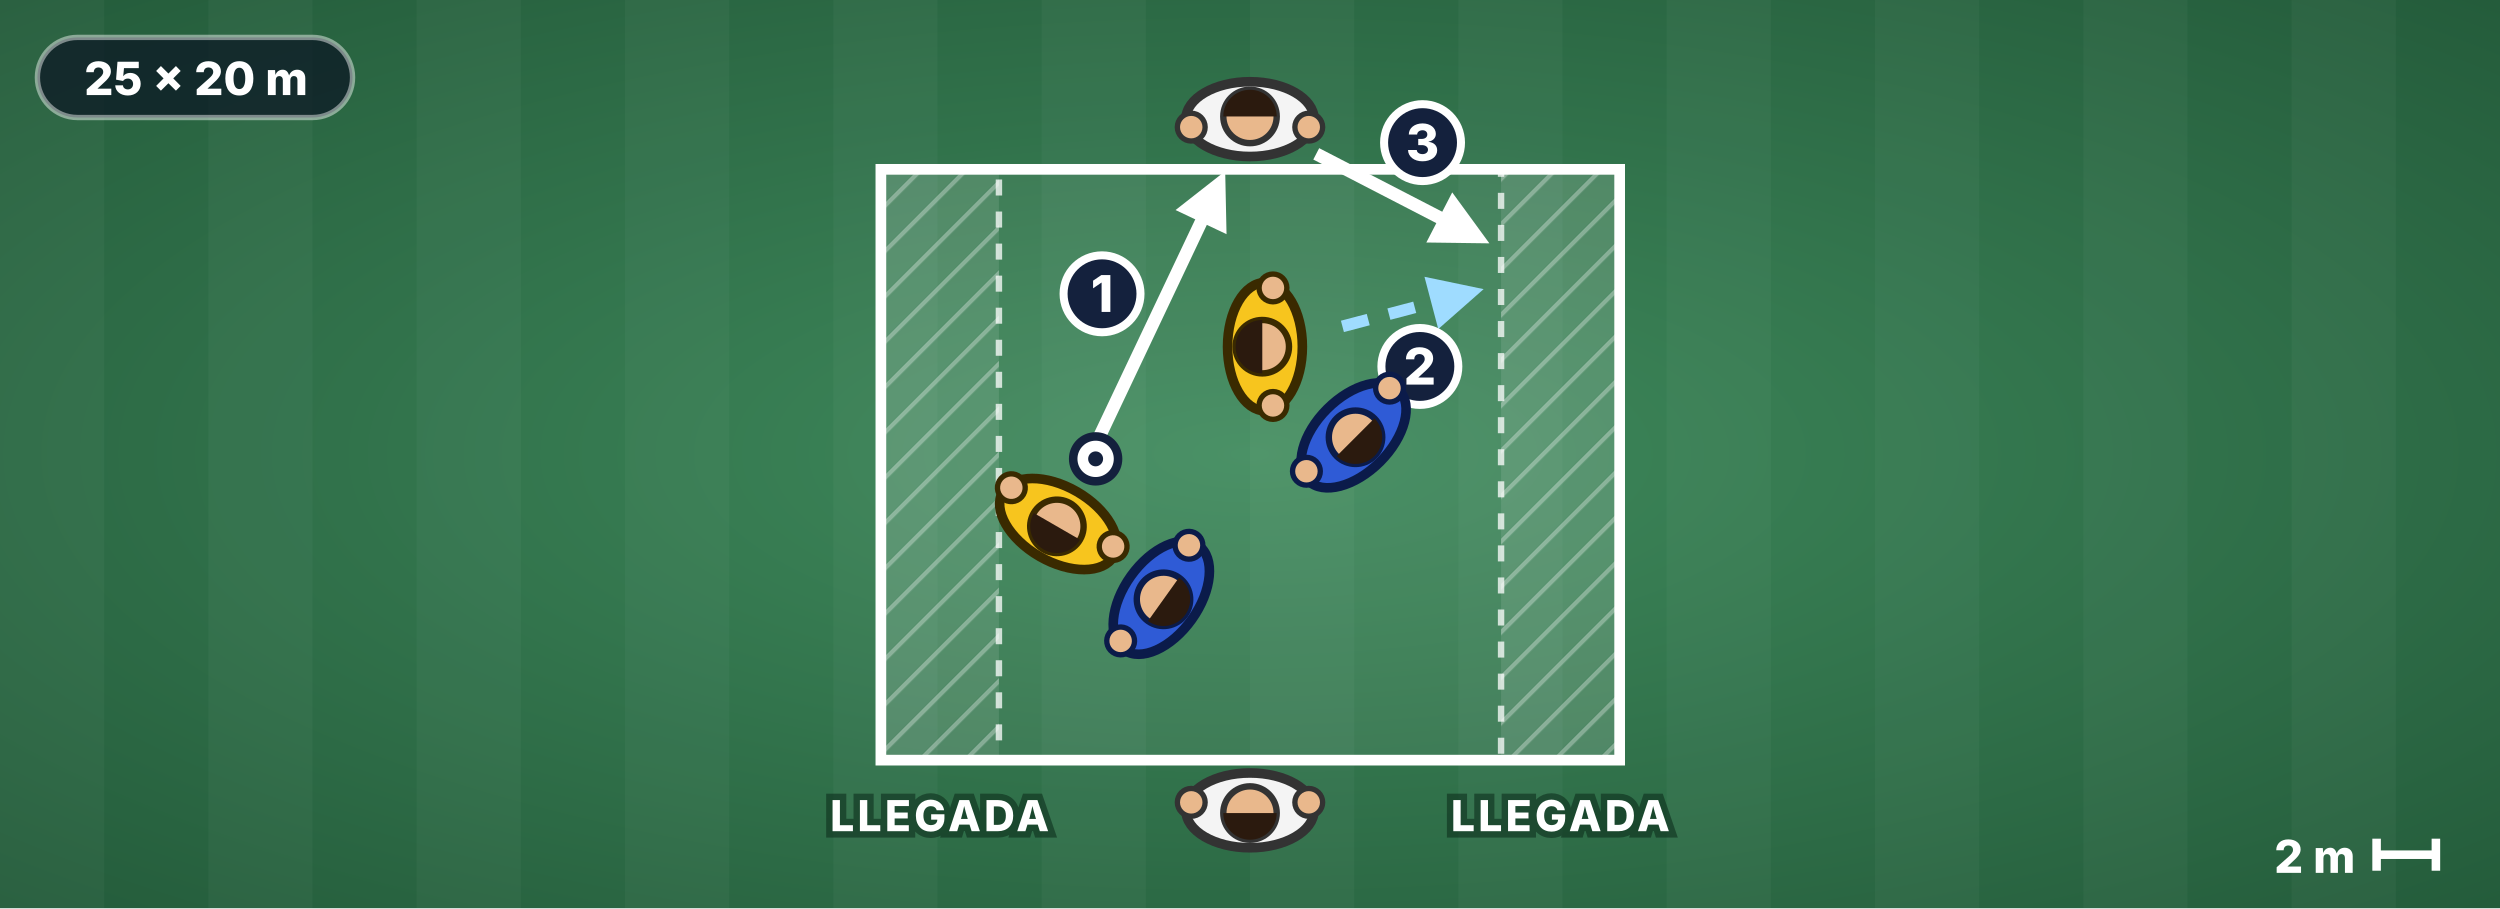
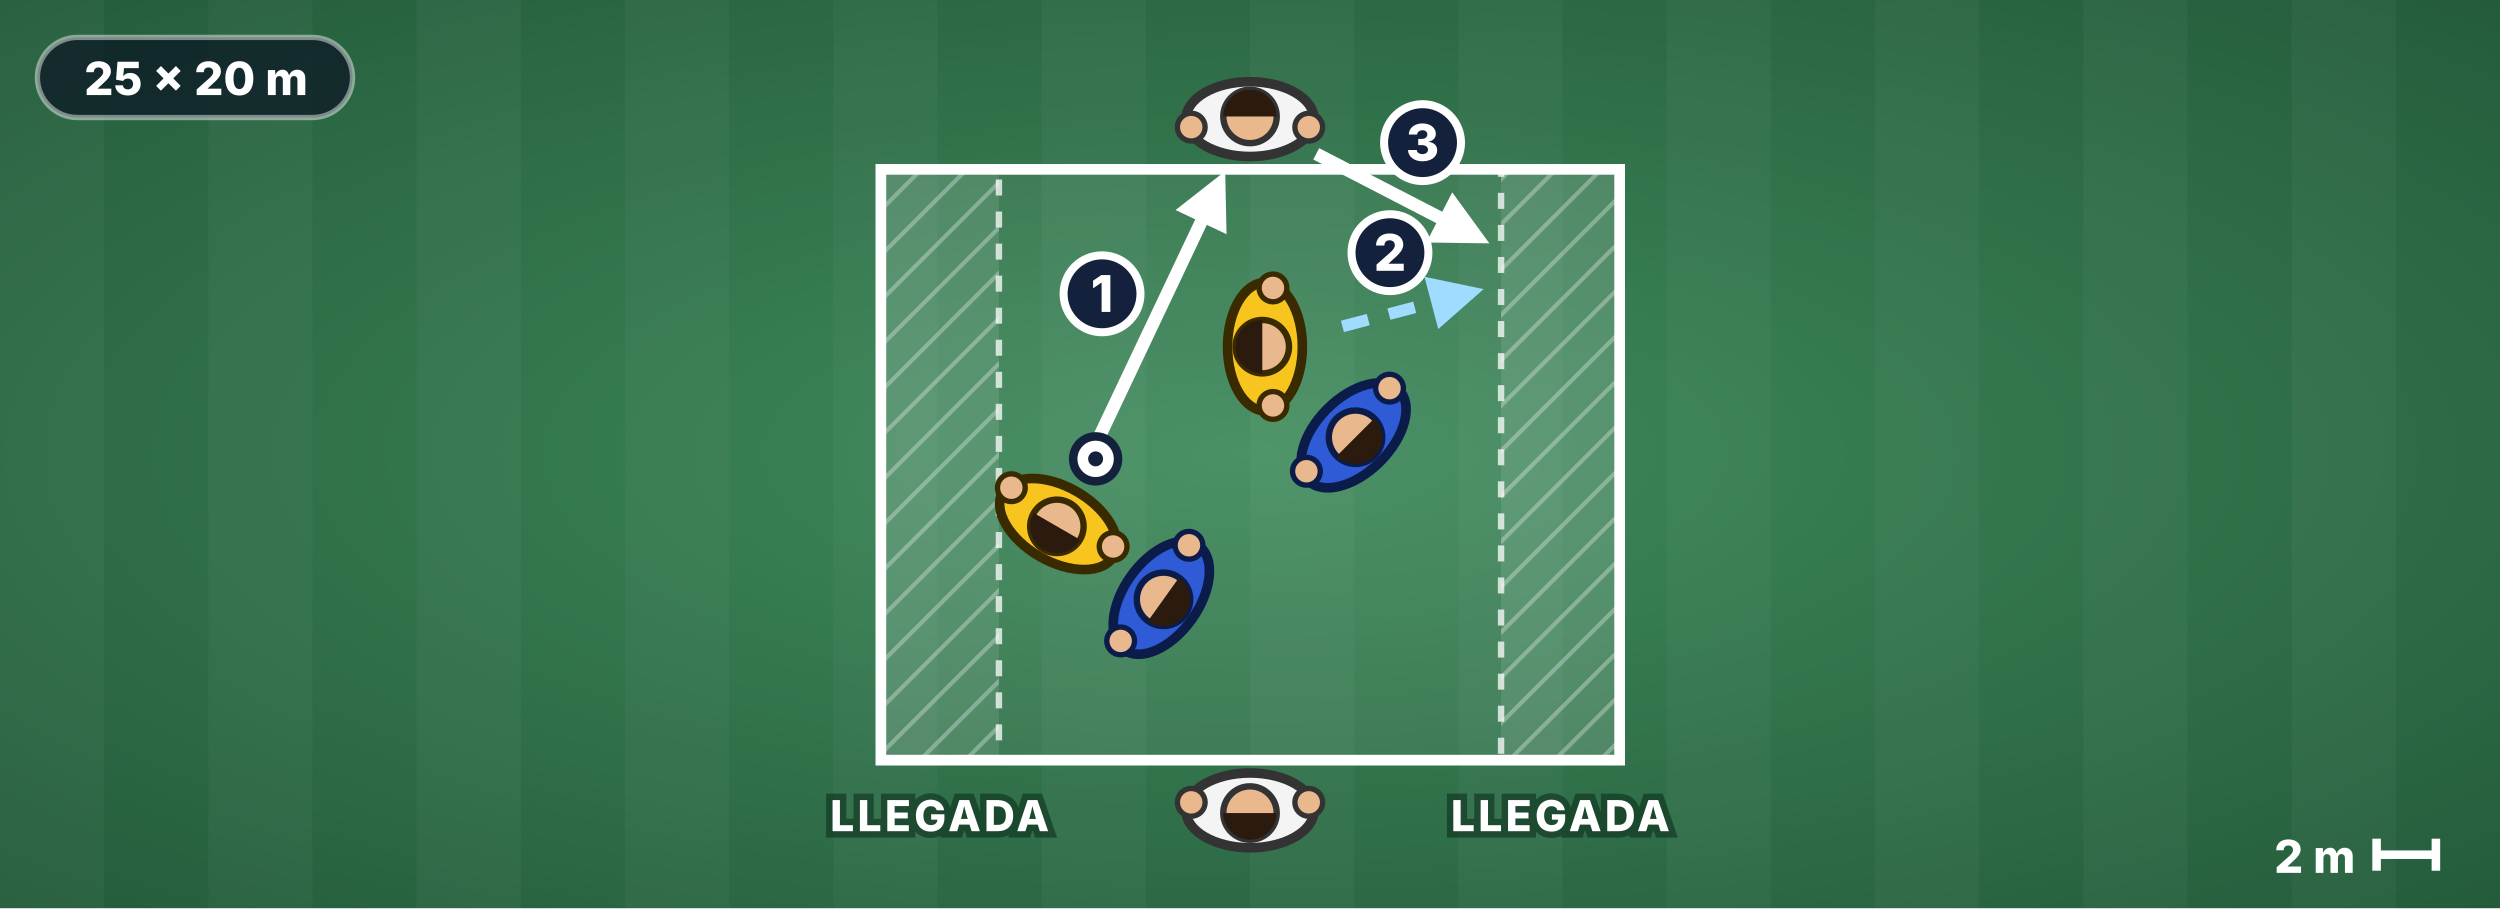
<svg xmlns="http://www.w3.org/2000/svg" viewBox="0 0 468 170" preserveAspectRatio="xMidYMid slice">
  <defs>
    <radialGradient id="g" cx="50%" cy="50%" r="70%">
      <stop offset="0" stop-color="#3f8a5c" />
      <stop offset="1" stop-color="#245c3b" />
    </radialGradient>
    <pattern id="hatch" width="6" height="6" patternUnits="userSpaceOnUse" patternTransform="rotate(45)">
      <rect width="6" height="6" fill="rgba(255,255,255,.10)" />
      <line x1="0" y1="0" x2="0" y2="6" stroke="rgba(255,255,255,.30)" stroke-width="1.6" />
    </pattern>
    <pattern id="net" width="3" height="3" patternUnits="userSpaceOnUse">
      <rect width="3" height="3" fill="rgba(255,255,255,.15)" />
      <path d="M0 0H3M0 0V3" stroke="rgba(255,255,255,.6)" stroke-width=".5" />
    </pattern>
    <marker id="ahW" viewBox="0 0 10 10" refX="7" refY="5" markerWidth="4.4" markerHeight="4.4" orient="auto">
      <path d="M0 0L10 5L0 10z" fill="#fff" />
    </marker>
    <marker id="ahB" viewBox="0 0 10 10" refX="7" refY="5" markerWidth="4.6" markerHeight="4.6" orient="auto">
      <path d="M0 0L10 5L0 10z" fill="#9fdcff" />
    </marker>
    <marker id="ahO" viewBox="0 0 10 10" refX="7" refY="5" markerWidth="4.4" markerHeight="4.4" orient="auto">
      <path d="M0 0L10 5L0 10z" fill="#ffb21e" />
    </marker>
  </defs>
  <rect width="468" height="170" fill="url(#g)" />
  <rect x="0.0" y="0" width="19.5" height="170" fill="rgba(255,255,255,.035)" />
  <rect x="39.0" y="0" width="19.5" height="170" fill="rgba(255,255,255,.035)" />
  <rect x="78.0" y="0" width="19.5" height="170" fill="rgba(255,255,255,.035)" />
  <rect x="117.0" y="0" width="19.5" height="170" fill="rgba(255,255,255,.035)" />
  <rect x="156.0" y="0" width="19.5" height="170" fill="rgba(255,255,255,.035)" />
  <rect x="195.0" y="0" width="19.5" height="170" fill="rgba(255,255,255,.035)" />
  <rect x="234.0" y="0" width="19.5" height="170" fill="rgba(255,255,255,.035)" />
  <rect x="273.0" y="0" width="19.5" height="170" fill="rgba(255,255,255,.035)" />
  <rect x="312.0" y="0" width="19.5" height="170" fill="rgba(255,255,255,.035)" />
  <rect x="351.0" y="0" width="19.5" height="170" fill="rgba(255,255,255,.035)" />
  <rect x="390.0" y="0" width="19.5" height="170" fill="rgba(255,255,255,.035)" />
  <rect x="429.0" y="0" width="19.5" height="170" fill="rgba(255,255,255,.035)" />
  <rect x="164.9" y="31.7" width="138.3" height="110.6" fill="rgba(255,255,255,.06)" stroke="#fff" stroke-width="2" />
  <polygon points="164.9,31.7 187.0,31.7 187.0,142.3 164.9,142.3" fill="url(#hatch)" stroke="rgba(255,255,255,.75)" stroke-width="1.2" stroke-dasharray="3 3" />
  <polygon points="281.0,31.7 303.1,31.7 303.1,142.3 281.0,142.3" fill="url(#hatch)" stroke="rgba(255,255,255,.75)" stroke-width="1.2" stroke-dasharray="3 3" />
  <line x1="204.5" y1="84.5" x2="228.0" y2="34.9" stroke="#fff" stroke-width="2.4" marker-end="url(#ahW)" />
  <line x1="251.3" y1="61.1" x2="274.8" y2="54.9" stroke="#9fdcff" stroke-width="2.2" stroke-dasharray="5 4" marker-end="url(#ahB)" />
  <line x1="246.4" y1="28.8" x2="276.0" y2="44.1" stroke="#fff" stroke-width="2.4" marker-end="url(#ahW)" />
  <g>
    <circle cx="206.3" cy="55.0" r="7.2" fill="#14213d" stroke="#fff" stroke-width="1.5" />
    <text x="206.3" y="58.4" text-anchor="middle" font-family="Inter" font-weight="800" font-size="9.5" fill="#fff">1</text>
  </g>
  <g>
-     <circle cx="265.8" cy="68.6" r="7.2" fill="#14213d" stroke="#fff" stroke-width="1.5" />
-     <text x="265.8" y="72.0" text-anchor="middle" font-family="Inter" font-weight="800" font-size="9.5" fill="#fff">2</text>
+     <circle cx="260.2" cy="47.3" r="7.2" fill="#14213d" stroke="#fff" stroke-width="1.5" />
+     <text x="260.2" y="50.7" text-anchor="middle" font-family="Inter" font-weight="800" font-size="9.5" fill="#fff">2</text>
  </g>
  <g>
    <circle cx="266.3" cy="26.7" r="7.2" fill="#14213d" stroke="#fff" stroke-width="1.5" />
    <text x="266.3" y="30.1" text-anchor="middle" font-family="Inter" font-weight="800" font-size="9.5" fill="#fff">3</text>
  </g>
  <g transform="translate(234.0,22.3) rotate(180)">
    <ellipse cx="0" cy="0" rx="12" ry="7" fill="#f4f4f4" stroke="#333333" stroke-width="1.8" />
    <circle cx="-11" cy="-1.5" r="2.6" fill="#e9b88c" stroke="#333333" stroke-width="1" />
    <circle cx="11" cy="-1.5" r="2.6" fill="#e9b88c" stroke="#333333" stroke-width="1" />
    <circle cx="0" cy="0.5" r="5" fill="#e9b88c" stroke="#333333" stroke-width="1.2" />
    <path d="M-5 0.5 A5 5 0 0 0 5 0.5 Z" fill="#2b1a0e" />
  </g>
  <g transform="translate(234.0,151.7) rotate(0)">
    <ellipse cx="0" cy="0" rx="12" ry="7" fill="#f4f4f4" stroke="#333333" stroke-width="1.8" />
    <circle cx="-11" cy="-1.5" r="2.6" fill="#e9b88c" stroke="#333333" stroke-width="1" />
    <circle cx="11" cy="-1.5" r="2.6" fill="#e9b88c" stroke="#333333" stroke-width="1" />
    <circle cx="0" cy="0.5" r="5" fill="#e9b88c" stroke="#333333" stroke-width="1.2" />
    <path d="M-5 0.5 A5 5 0 0 0 5 0.5 Z" fill="#2b1a0e" />
  </g>
  <g transform="translate(198.1,98.1) rotate(30)">
    <ellipse cx="0" cy="0" rx="12" ry="7" fill="#f7c51e" stroke="#3a2a00" stroke-width="1.8" />
    <circle cx="-11" cy="-1.5" r="2.6" fill="#e9b88c" stroke="#3a2a00" stroke-width="1" />
    <circle cx="11" cy="-1.5" r="2.6" fill="#e9b88c" stroke="#3a2a00" stroke-width="1" />
    <circle cx="0" cy="0.5" r="5" fill="#e9b88c" stroke="#3a2a00" stroke-width="1.2" />
    <path d="M-5 0.5 A5 5 0 0 0 5 0.5 Z" fill="#2b1a0e" />
  </g>
  <circle cx="205.1" cy="85.9" r="4.2" fill="#fff" stroke="#14213d" stroke-width="1.6" />
  <circle cx="205.1" cy="85.9" r="1.4" fill="#14213d" />
  <g transform="translate(236.8,64.9) rotate(90)">
    <ellipse cx="0" cy="0" rx="12" ry="7" fill="#f7c51e" stroke="#3a2a00" stroke-width="1.8" />
    <circle cx="-11" cy="-1.5" r="2.6" fill="#e9b88c" stroke="#3a2a00" stroke-width="1" />
    <circle cx="11" cy="-1.5" r="2.6" fill="#e9b88c" stroke="#3a2a00" stroke-width="1" />
    <circle cx="0" cy="0.5" r="5" fill="#e9b88c" stroke="#3a2a00" stroke-width="1.2" />
    <path d="M-5 0.5 A5 5 0 0 0 5 0.5 Z" fill="#2b1a0e" />
  </g>
  <g transform="translate(253.4,81.5) rotate(-45.0)">
    <ellipse cx="0" cy="0" rx="12" ry="7" fill="#2f5bd6" stroke="#0b1b4a" stroke-width="1.8" />
    <circle cx="-11" cy="-1.5" r="2.6" fill="#e9b88c" stroke="#0b1b4a" stroke-width="1" />
    <circle cx="11" cy="-1.5" r="2.6" fill="#e9b88c" stroke="#0b1b4a" stroke-width="1" />
    <circle cx="0" cy="0.5" r="5" fill="#e9b88c" stroke="#0b1b4a" stroke-width="1.2" />
    <path d="M-5 0.5 A5 5 0 0 0 5 0.5 Z" fill="#2b1a0e" />
  </g>
  <g transform="translate(217.4,111.9) rotate(-54.46232)">
    <ellipse cx="0" cy="0" rx="12" ry="7" fill="#2f5bd6" stroke="#0b1b4a" stroke-width="1.8" />
    <circle cx="-11" cy="-1.5" r="2.6" fill="#e9b88c" stroke="#0b1b4a" stroke-width="1" />
    <circle cx="11" cy="-1.5" r="2.6" fill="#e9b88c" stroke="#0b1b4a" stroke-width="1" />
    <circle cx="0" cy="0.5" r="5" fill="#e9b88c" stroke="#0b1b4a" stroke-width="1.2" />
    <path d="M-5 0.5 A5 5 0 0 0 5 0.5 Z" fill="#2b1a0e" />
  </g>
  <text x="292.1" y="155.6" text-anchor="middle" font-family="Inter" font-weight="800" font-size="8" letter-spacing=".6" fill="#fff" paint-order="stroke" stroke="rgba(10,40,25,.55)" stroke-width="2.4">LLEGADA</text>
  <text x="175.9" y="155.6" text-anchor="middle" font-family="Inter" font-weight="800" font-size="8" letter-spacing=".6" fill="#fff" paint-order="stroke" stroke="rgba(10,40,25,.55)" stroke-width="2.4">LLEGADA</text>
  <rect x="7" y="7" width="59" height="15" rx="7.5" fill="rgba(10,20,35,.72)" stroke="rgba(255,255,255,.45)" />
  <text x="36.7" y="17.8" text-anchor="middle" font-family="Inter" font-weight="800" font-size="8.6" fill="#fff">25 × 20 m</text>
  <text x="440.9" y="163.4" text-anchor="end" font-family="Inter" font-weight="800" font-size="8.5" fill="#fff">2 m</text>
  <path d="M444.9 157.0 V163.0 M444.9 160.0 H456.0 M456.0 157.0 V163.0" stroke="#fff" stroke-width="1.6" />
</svg>
